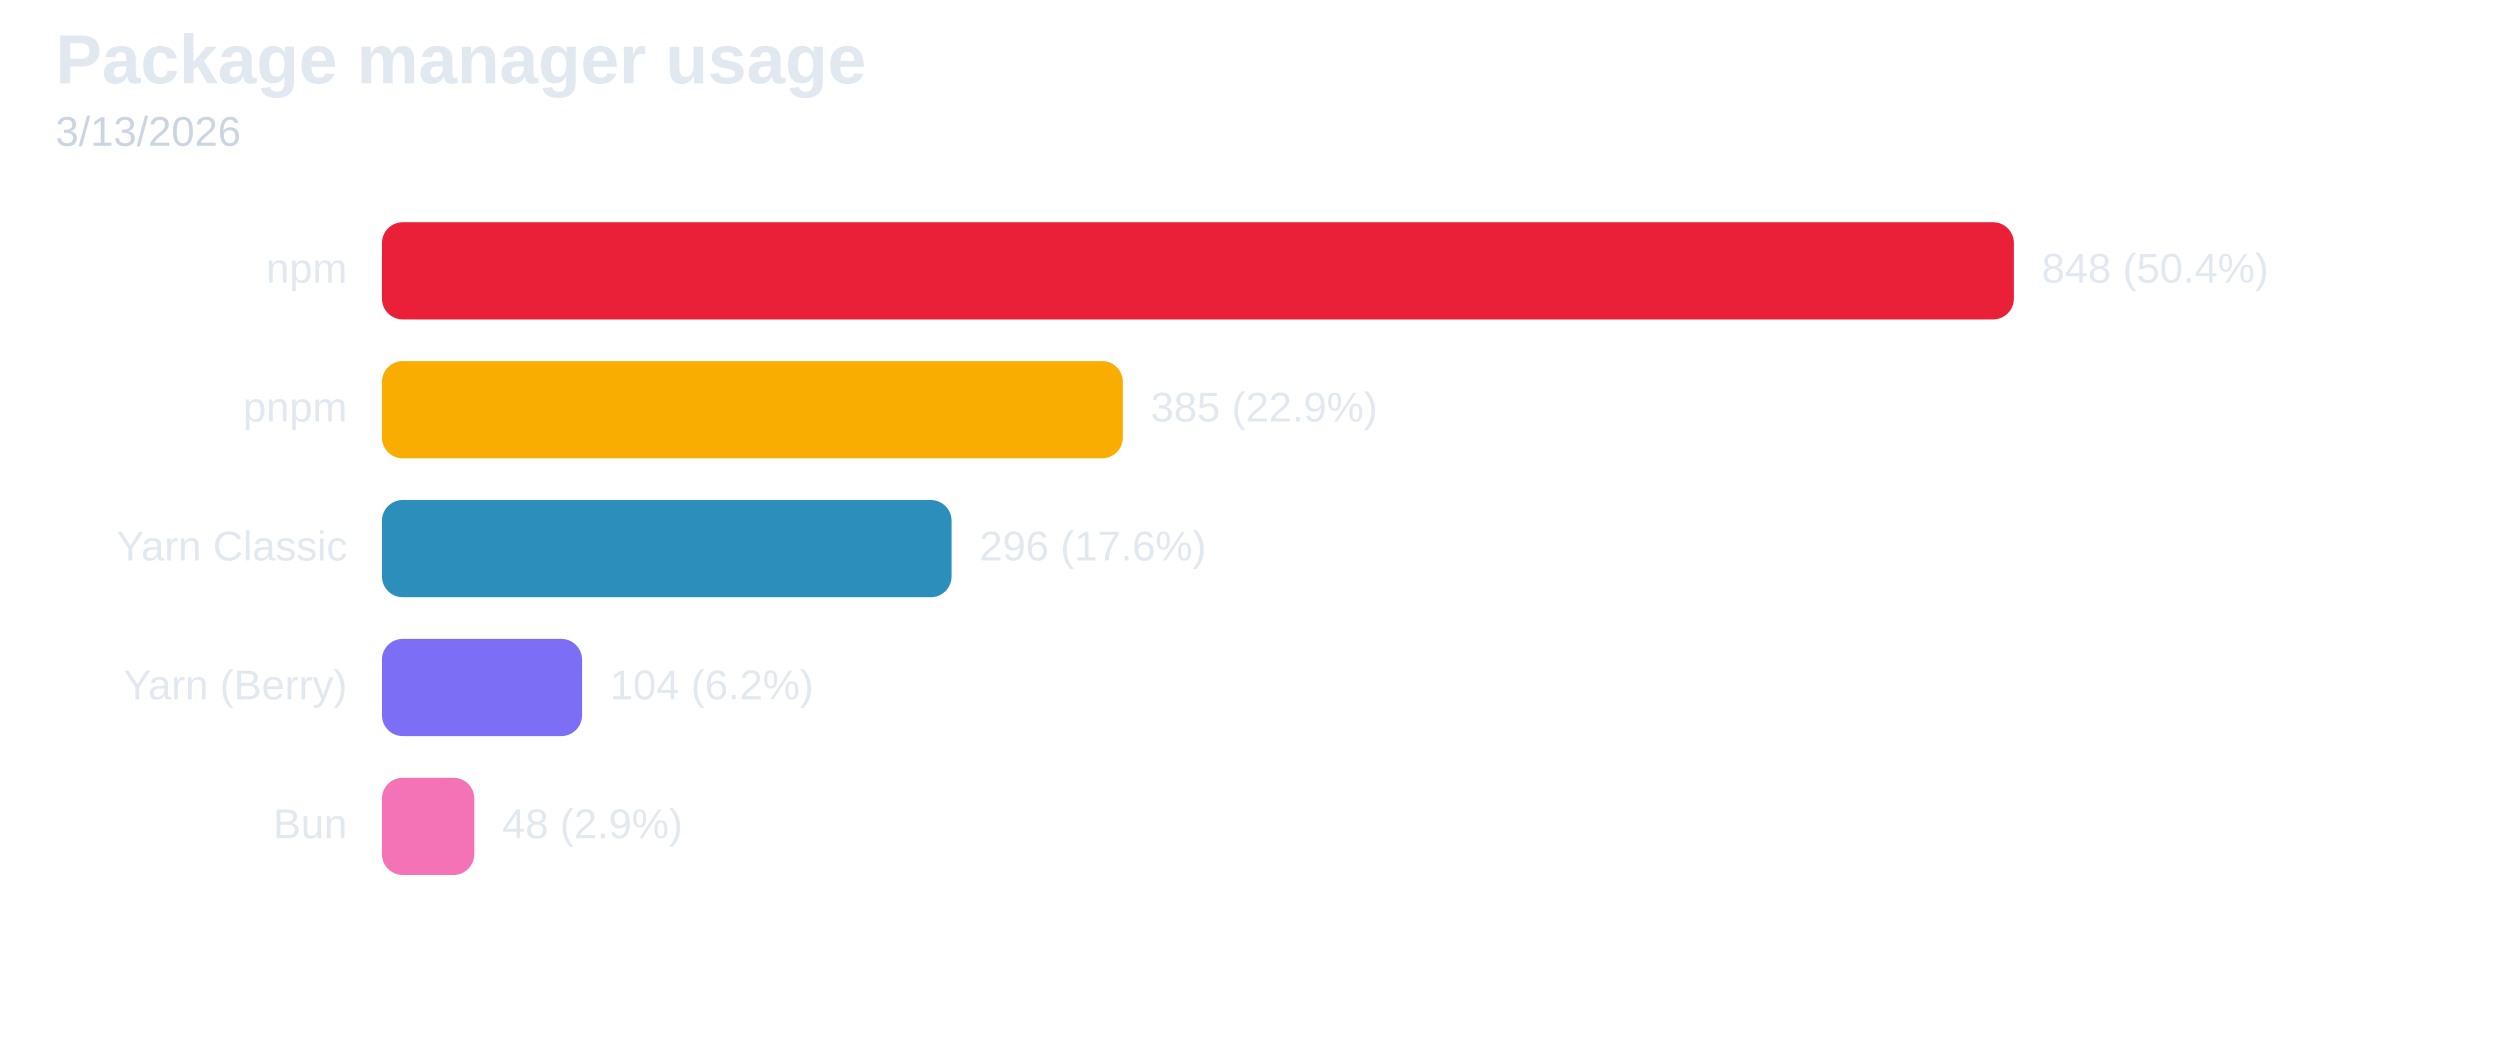
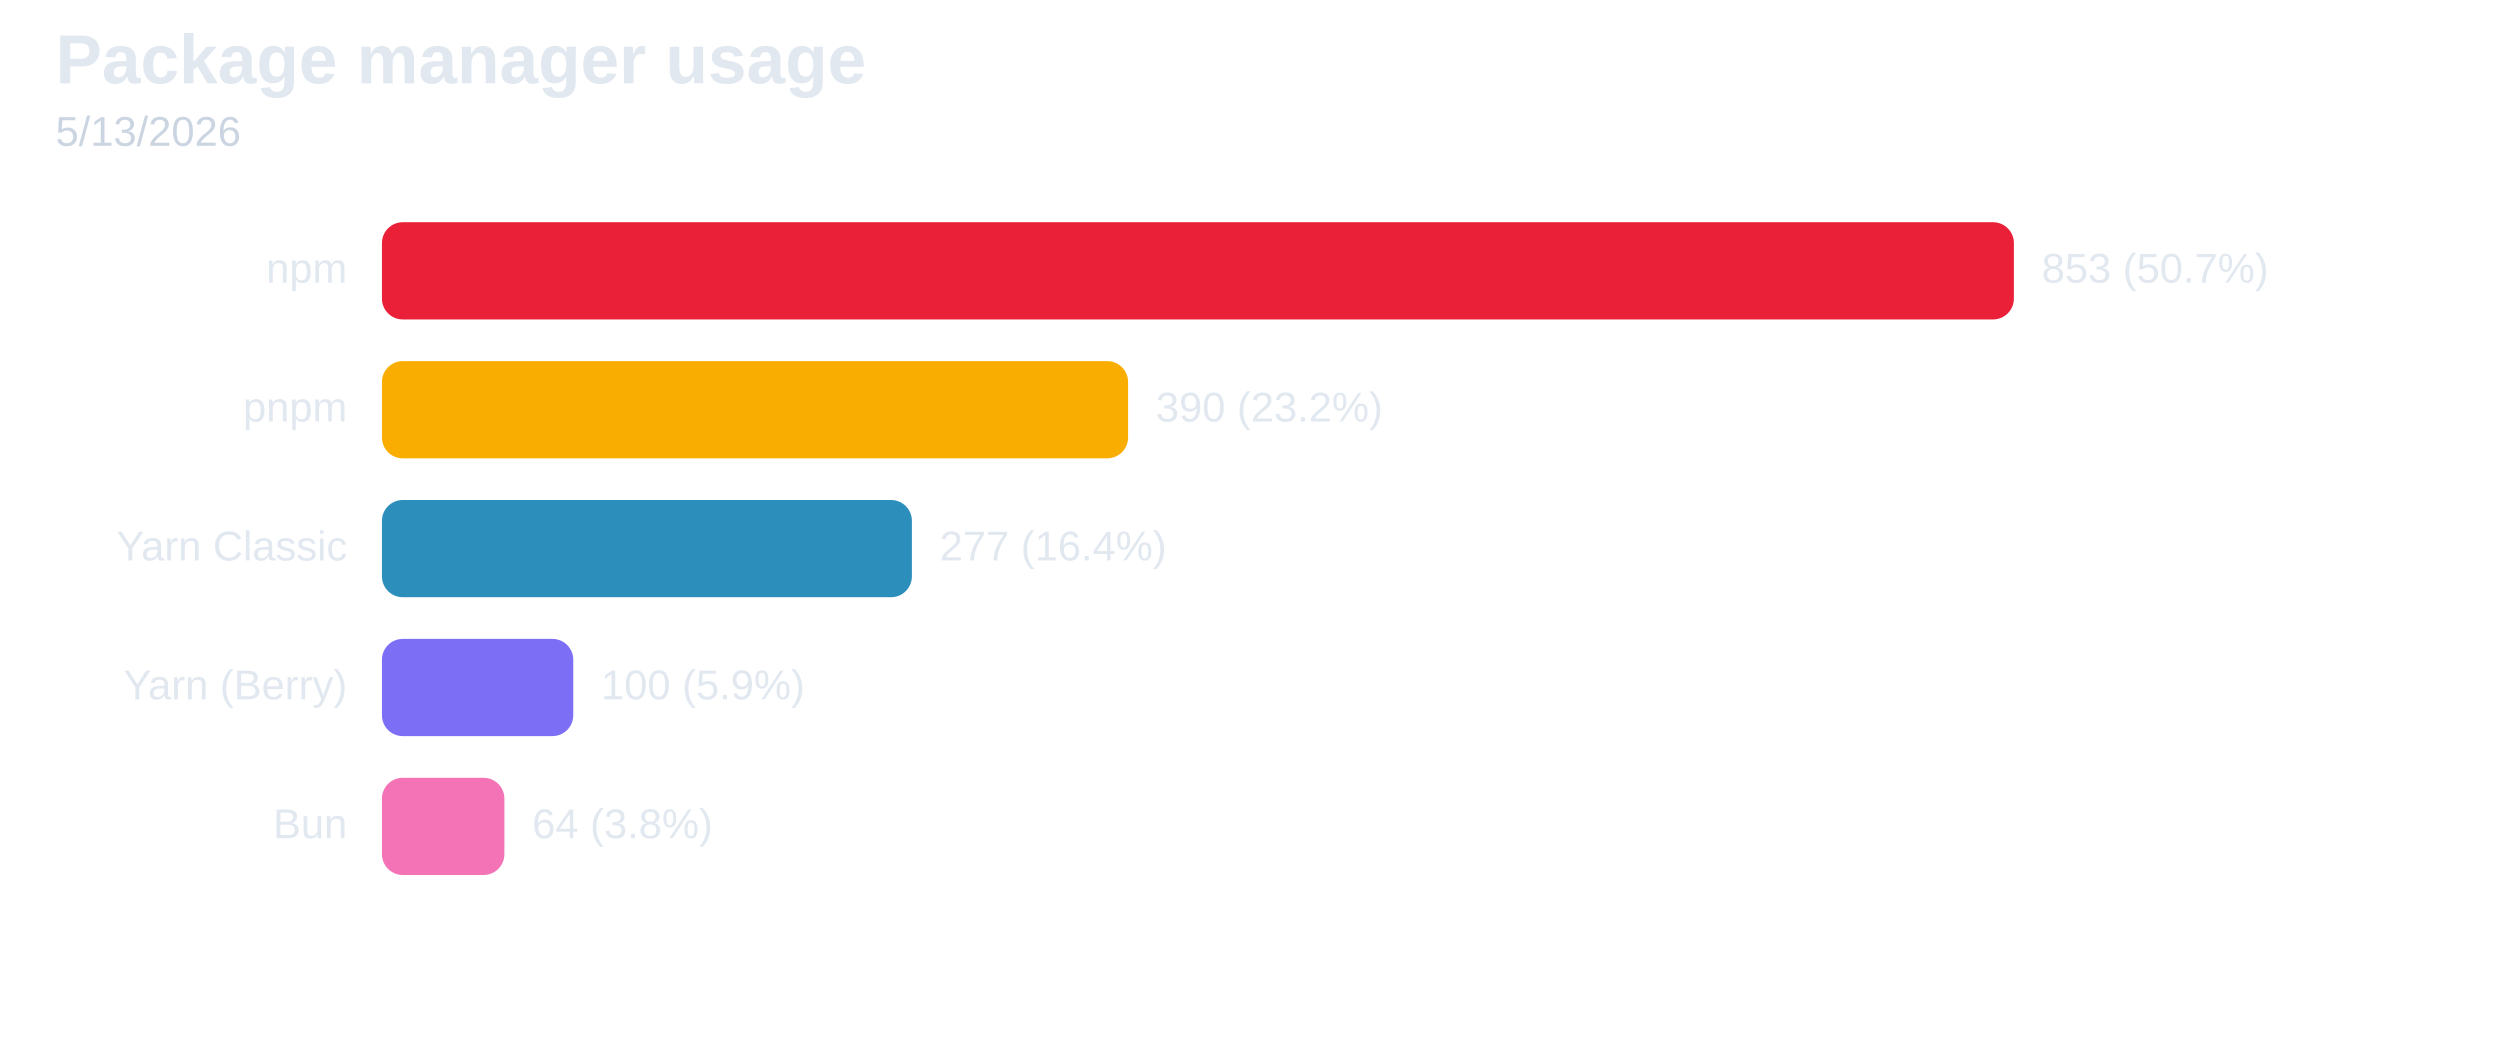
<svg xmlns="http://www.w3.org/2000/svg" width="720" height="300" viewBox="0 0 720 300" role="img" aria-label="Package manager usage">
  <style>
    text { font-family: "Helvetica Neue", Arial, sans-serif; }
    .title { font-size: 20px; font-weight: 700; fill: #e2e8f0; }
    .subtitle { font-size: 12px; fill: #cbd5e1; }
    .footer { font-size: 12px; fill: #cbd5e1; }
    .label { font-size: 12px; text-anchor: end; fill: #e2e8f0; }
    .value { font-size: 12px; fill: #e2e8f0; }
  </style>
  <text class="title" x="16" y="24">Package manager usage</text>
-   <text class="subtitle" x="16" y="42">3/13/2026</text>
+   <text class="subtitle" x="16" y="42">5/13/2026</text>
  <g class="bars">
    <g class="bar" data-label="npm">
      <text class="label" x="100" y="78" dominant-baseline="middle">npm</text>
      <rect x="110" y="64" width="470" height="28" rx="6" fill="#ea2039" />
-       <text class="value" x="588" y="78" dominant-baseline="middle">848 (50.4%)</text>
+       <text class="value" x="588" y="78" dominant-baseline="middle">853 (50.7%)</text>
    </g>
    <g class="bar" data-label="pnpm">
      <text class="label" x="100" y="118" dominant-baseline="middle">pnpm</text>
-       <rect x="110" y="104" width="213.384" height="28" rx="6" fill="#f9ad00" />
-       <text class="value" x="331.384" y="118" dominant-baseline="middle">385 (22.9%)</text>
+       <rect x="110" y="104" width="214.889" height="28" rx="6" fill="#f9ad00" />
+       <text class="value" x="332.889" y="118" dominant-baseline="middle">390 (23.2%)</text>
    </g>
    <g class="bar" data-label="yarn_classic">
      <text class="label" x="100" y="158" dominant-baseline="middle">Yarn Classic</text>
-       <rect x="110" y="144" width="164.057" height="28" rx="6" fill="#2c8ebb" />
-       <text class="value" x="282.057" y="158" dominant-baseline="middle">296 (17.6%)</text>
+       <rect x="110" y="144" width="152.626" height="28" rx="6" fill="#2c8ebb" />
+       <text class="value" x="270.626" y="158" dominant-baseline="middle">277 (16.4%)</text>
    </g>
    <g class="bar" data-label="yarn_modern">
      <text class="label" x="100" y="198" dominant-baseline="middle">Yarn (Berry)</text>
-       <rect x="110" y="184" width="57.642" height="28" rx="6" fill="#7c6ff6" />
-       <text class="value" x="175.642" y="198" dominant-baseline="middle">104 (6.2%)</text>
+       <rect x="110" y="184" width="55.1" height="28" rx="6" fill="#7c6ff6" />
+       <text class="value" x="173.1" y="198" dominant-baseline="middle">100 (5.9%)</text>
    </g>
    <g class="bar" data-label="bun">
      <text class="label" x="100" y="238" dominant-baseline="middle">Bun</text>
-       <rect x="110" y="224" width="26.604" height="28" rx="6" fill="#f472b6" />
-       <text class="value" x="144.604" y="238" dominant-baseline="middle">48 (2.9%)</text>
+       <rect x="110" y="224" width="35.264" height="28" rx="6" fill="#f472b6" />
+       <text class="value" x="153.264" y="238" dominant-baseline="middle">64 (3.8%)</text>
    </g>
  </g>
</svg>
